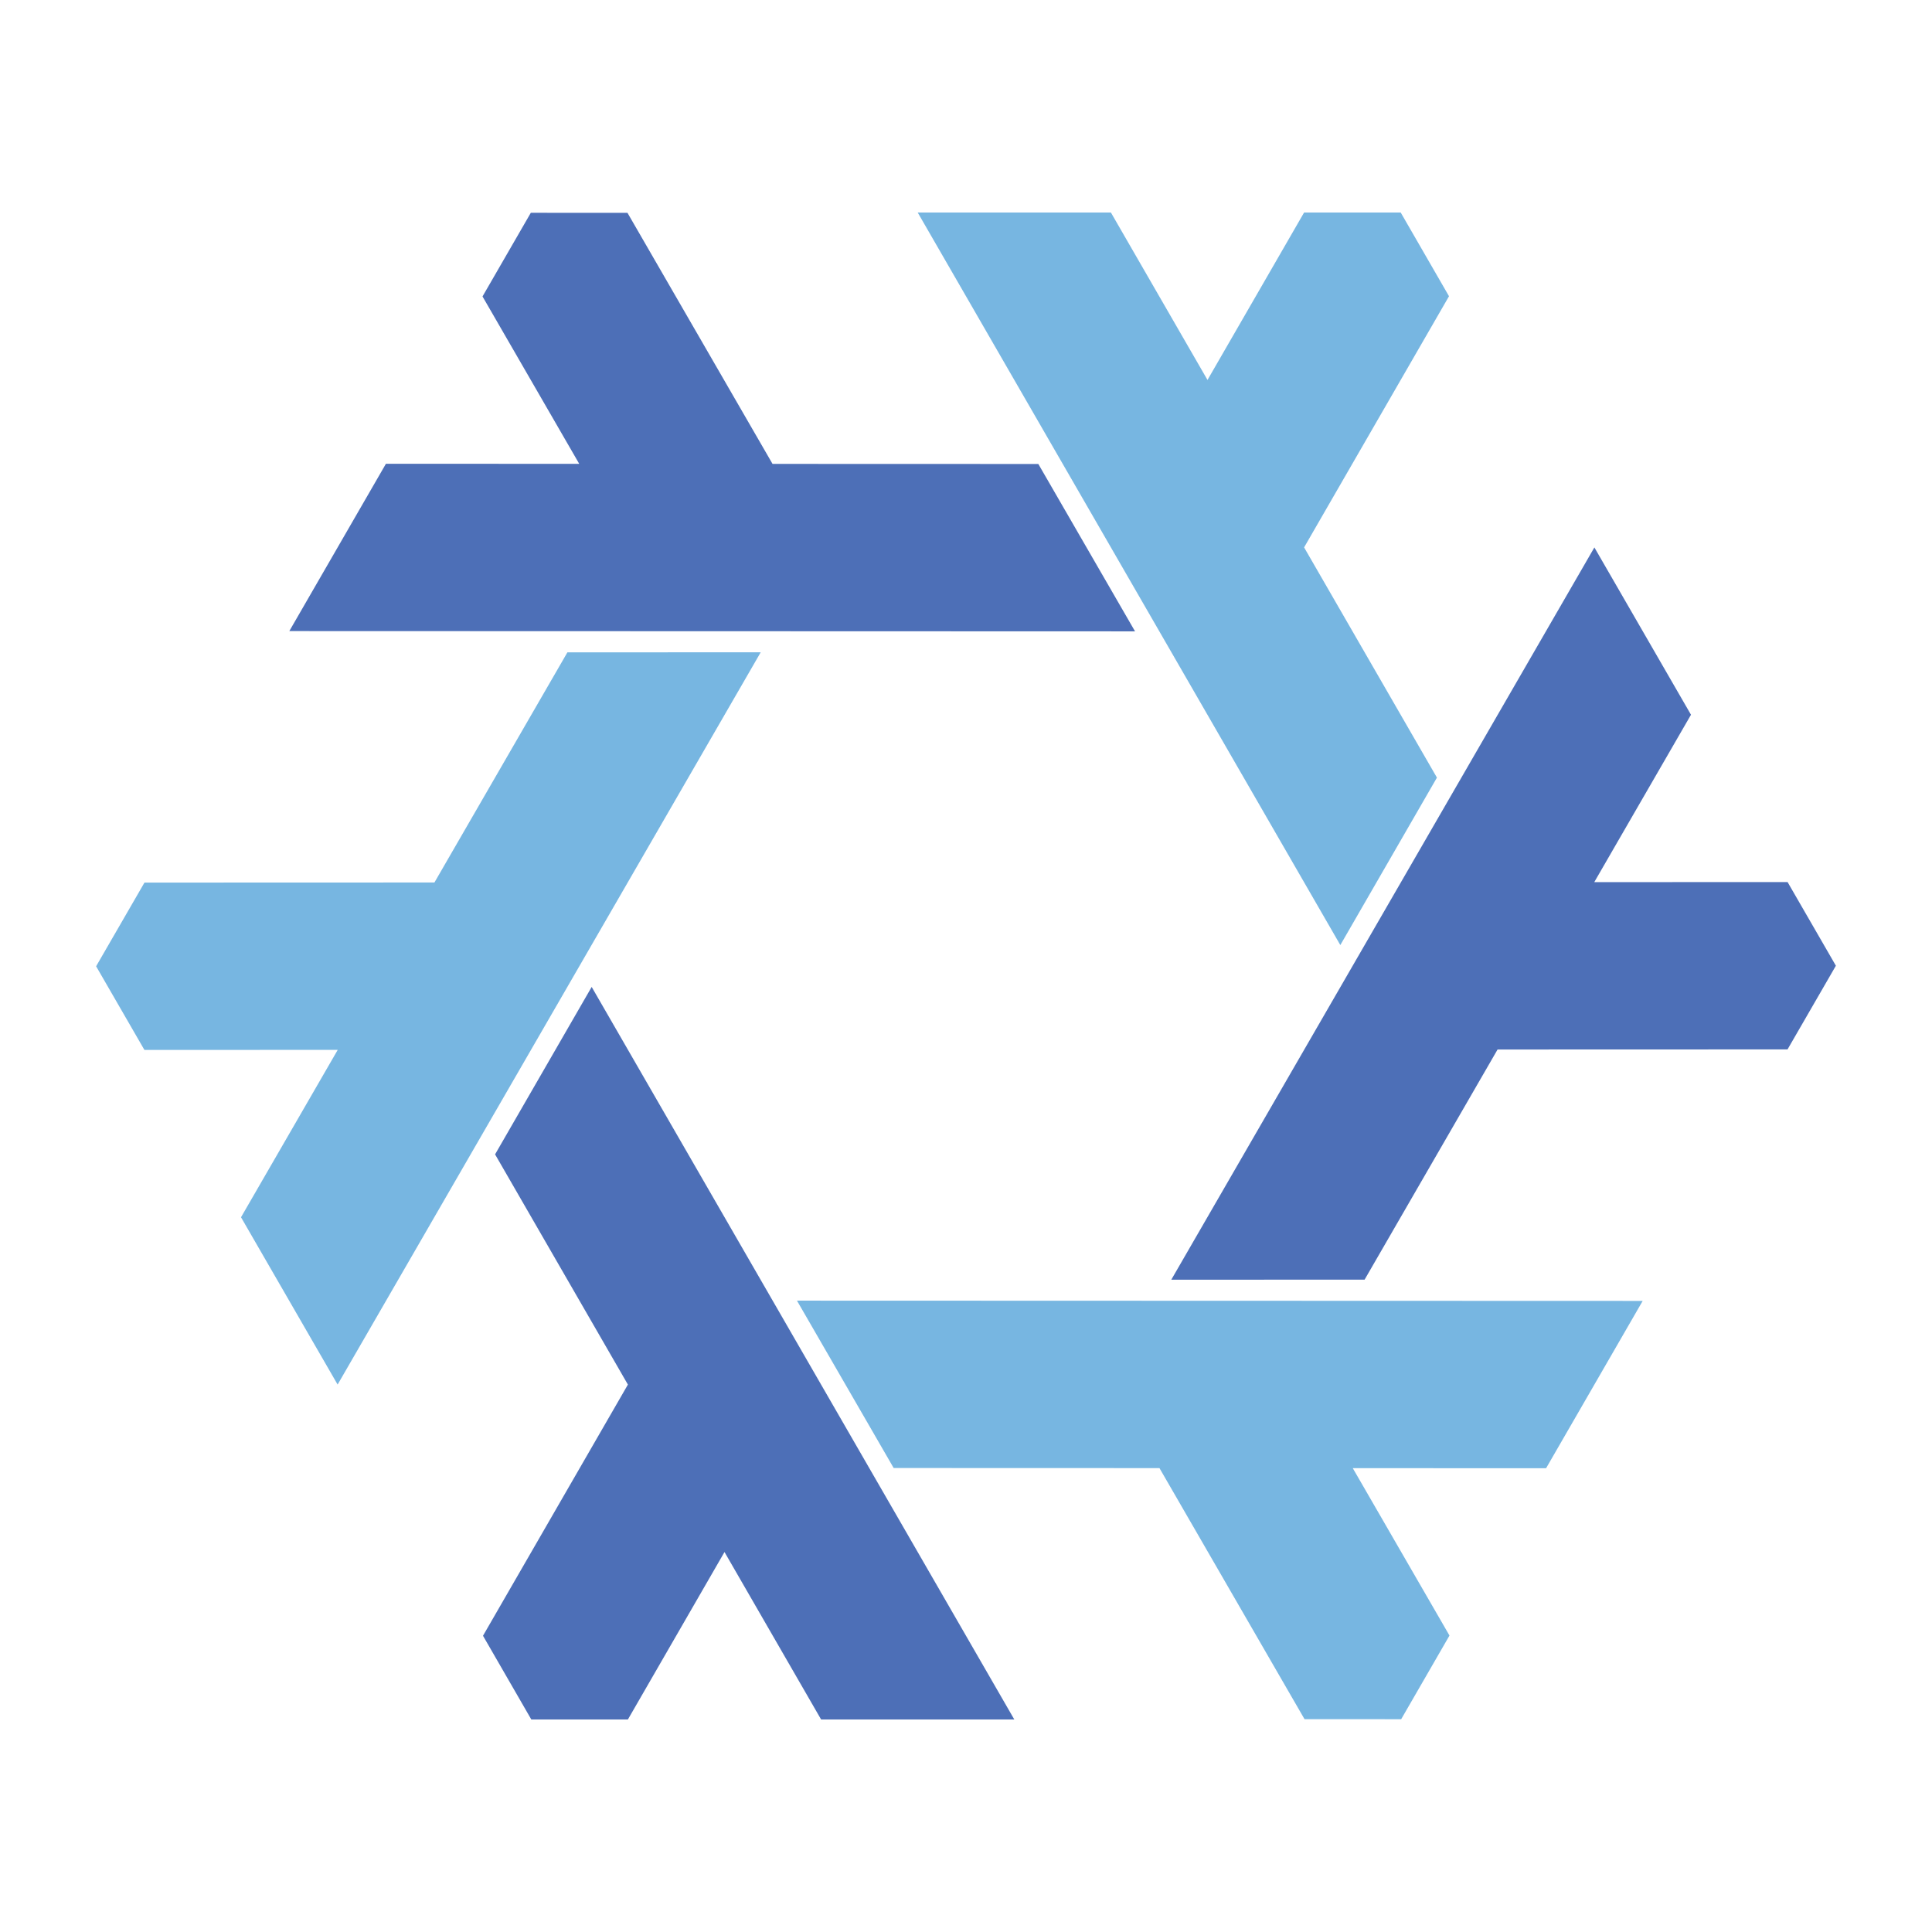
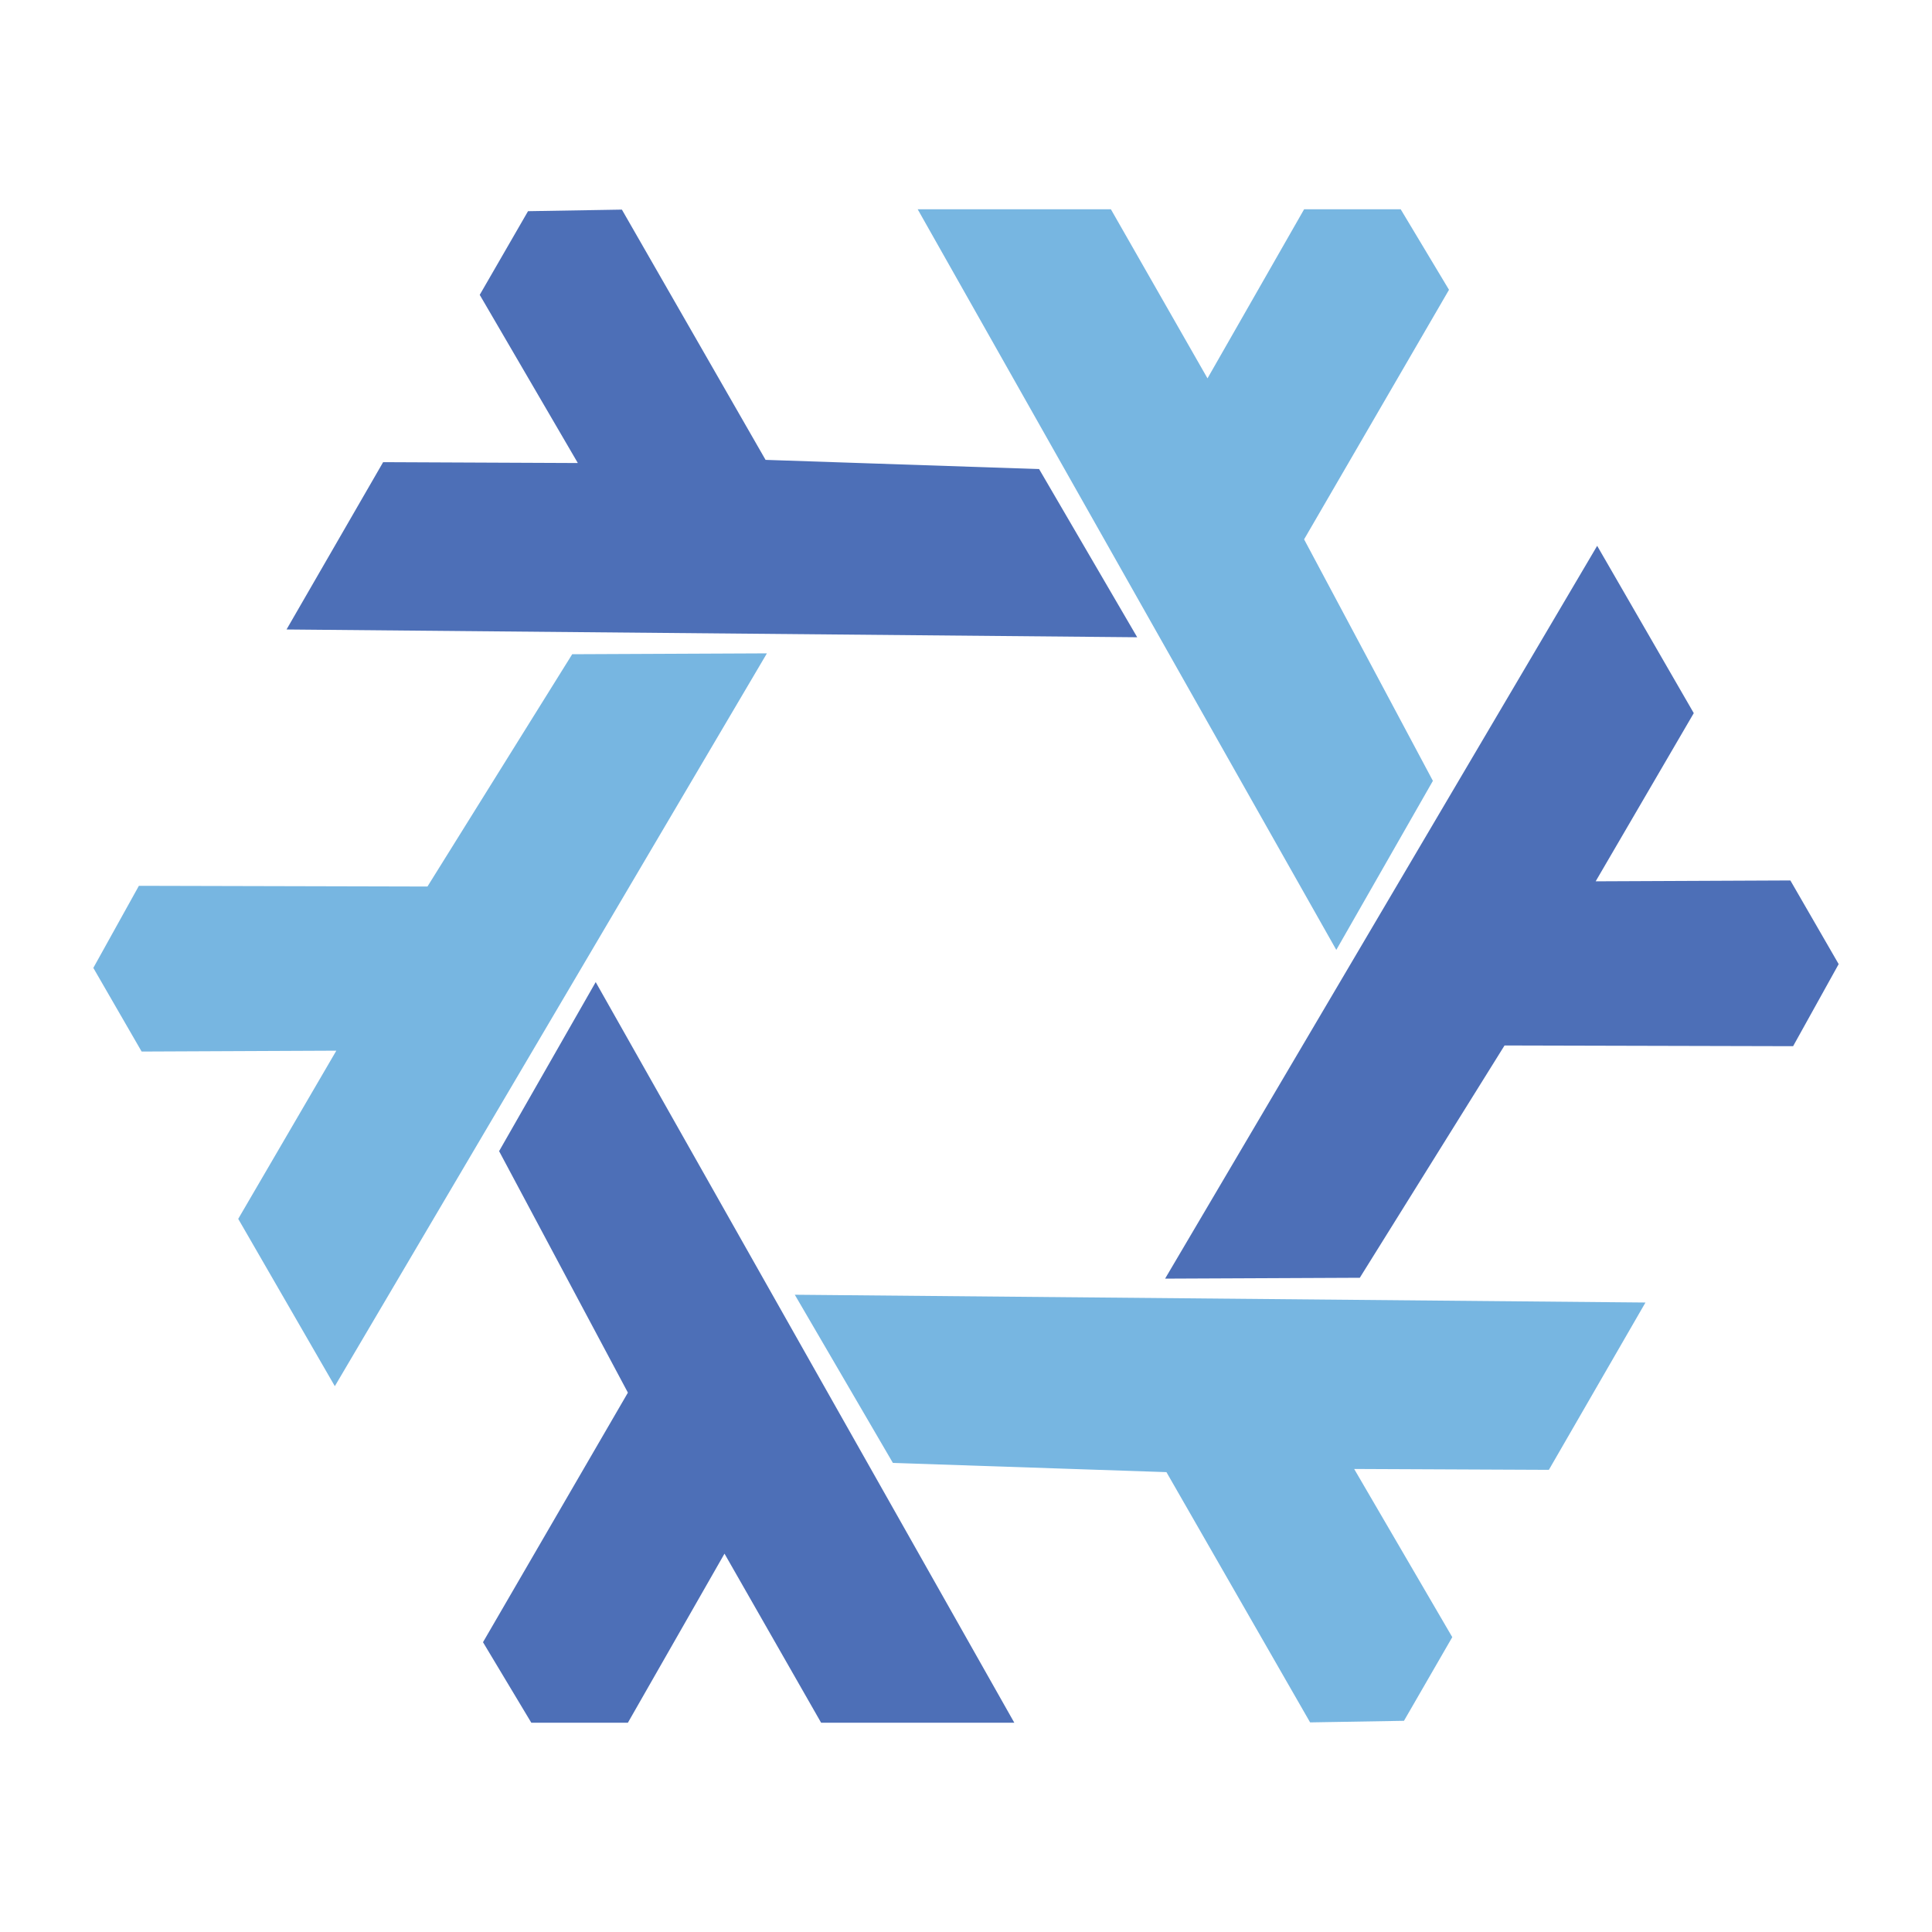
- <svg xmlns="http://www.w3.org/2000/svg" viewBox="-1200 -1200 2400 2400">
+ <svg xmlns="http://www.w3.org/2000/svg" viewBox="-120 -120 240 240">
  <defs>
-     <path id="a" d="m-585 234 120-208L60 936h-240l-120-208-120 208h-120l-60-104 180-312z" />
+     <path id="a" d="m-58 23 12-21L6 94h-24l-12-21-12 21h-12l-6-10 18-31z" />
    <g id="b">
      <use href="#a" />
      <use href="#a" transform="rotate(120)" />
      <use href="#a" transform="rotate(240)" />
    </g>
  </defs>
  <use fill="#4d6fb7" href="#b" />
  <use fill="#77b6e1" href="#b" transform="rotate(60)" />
</svg>
